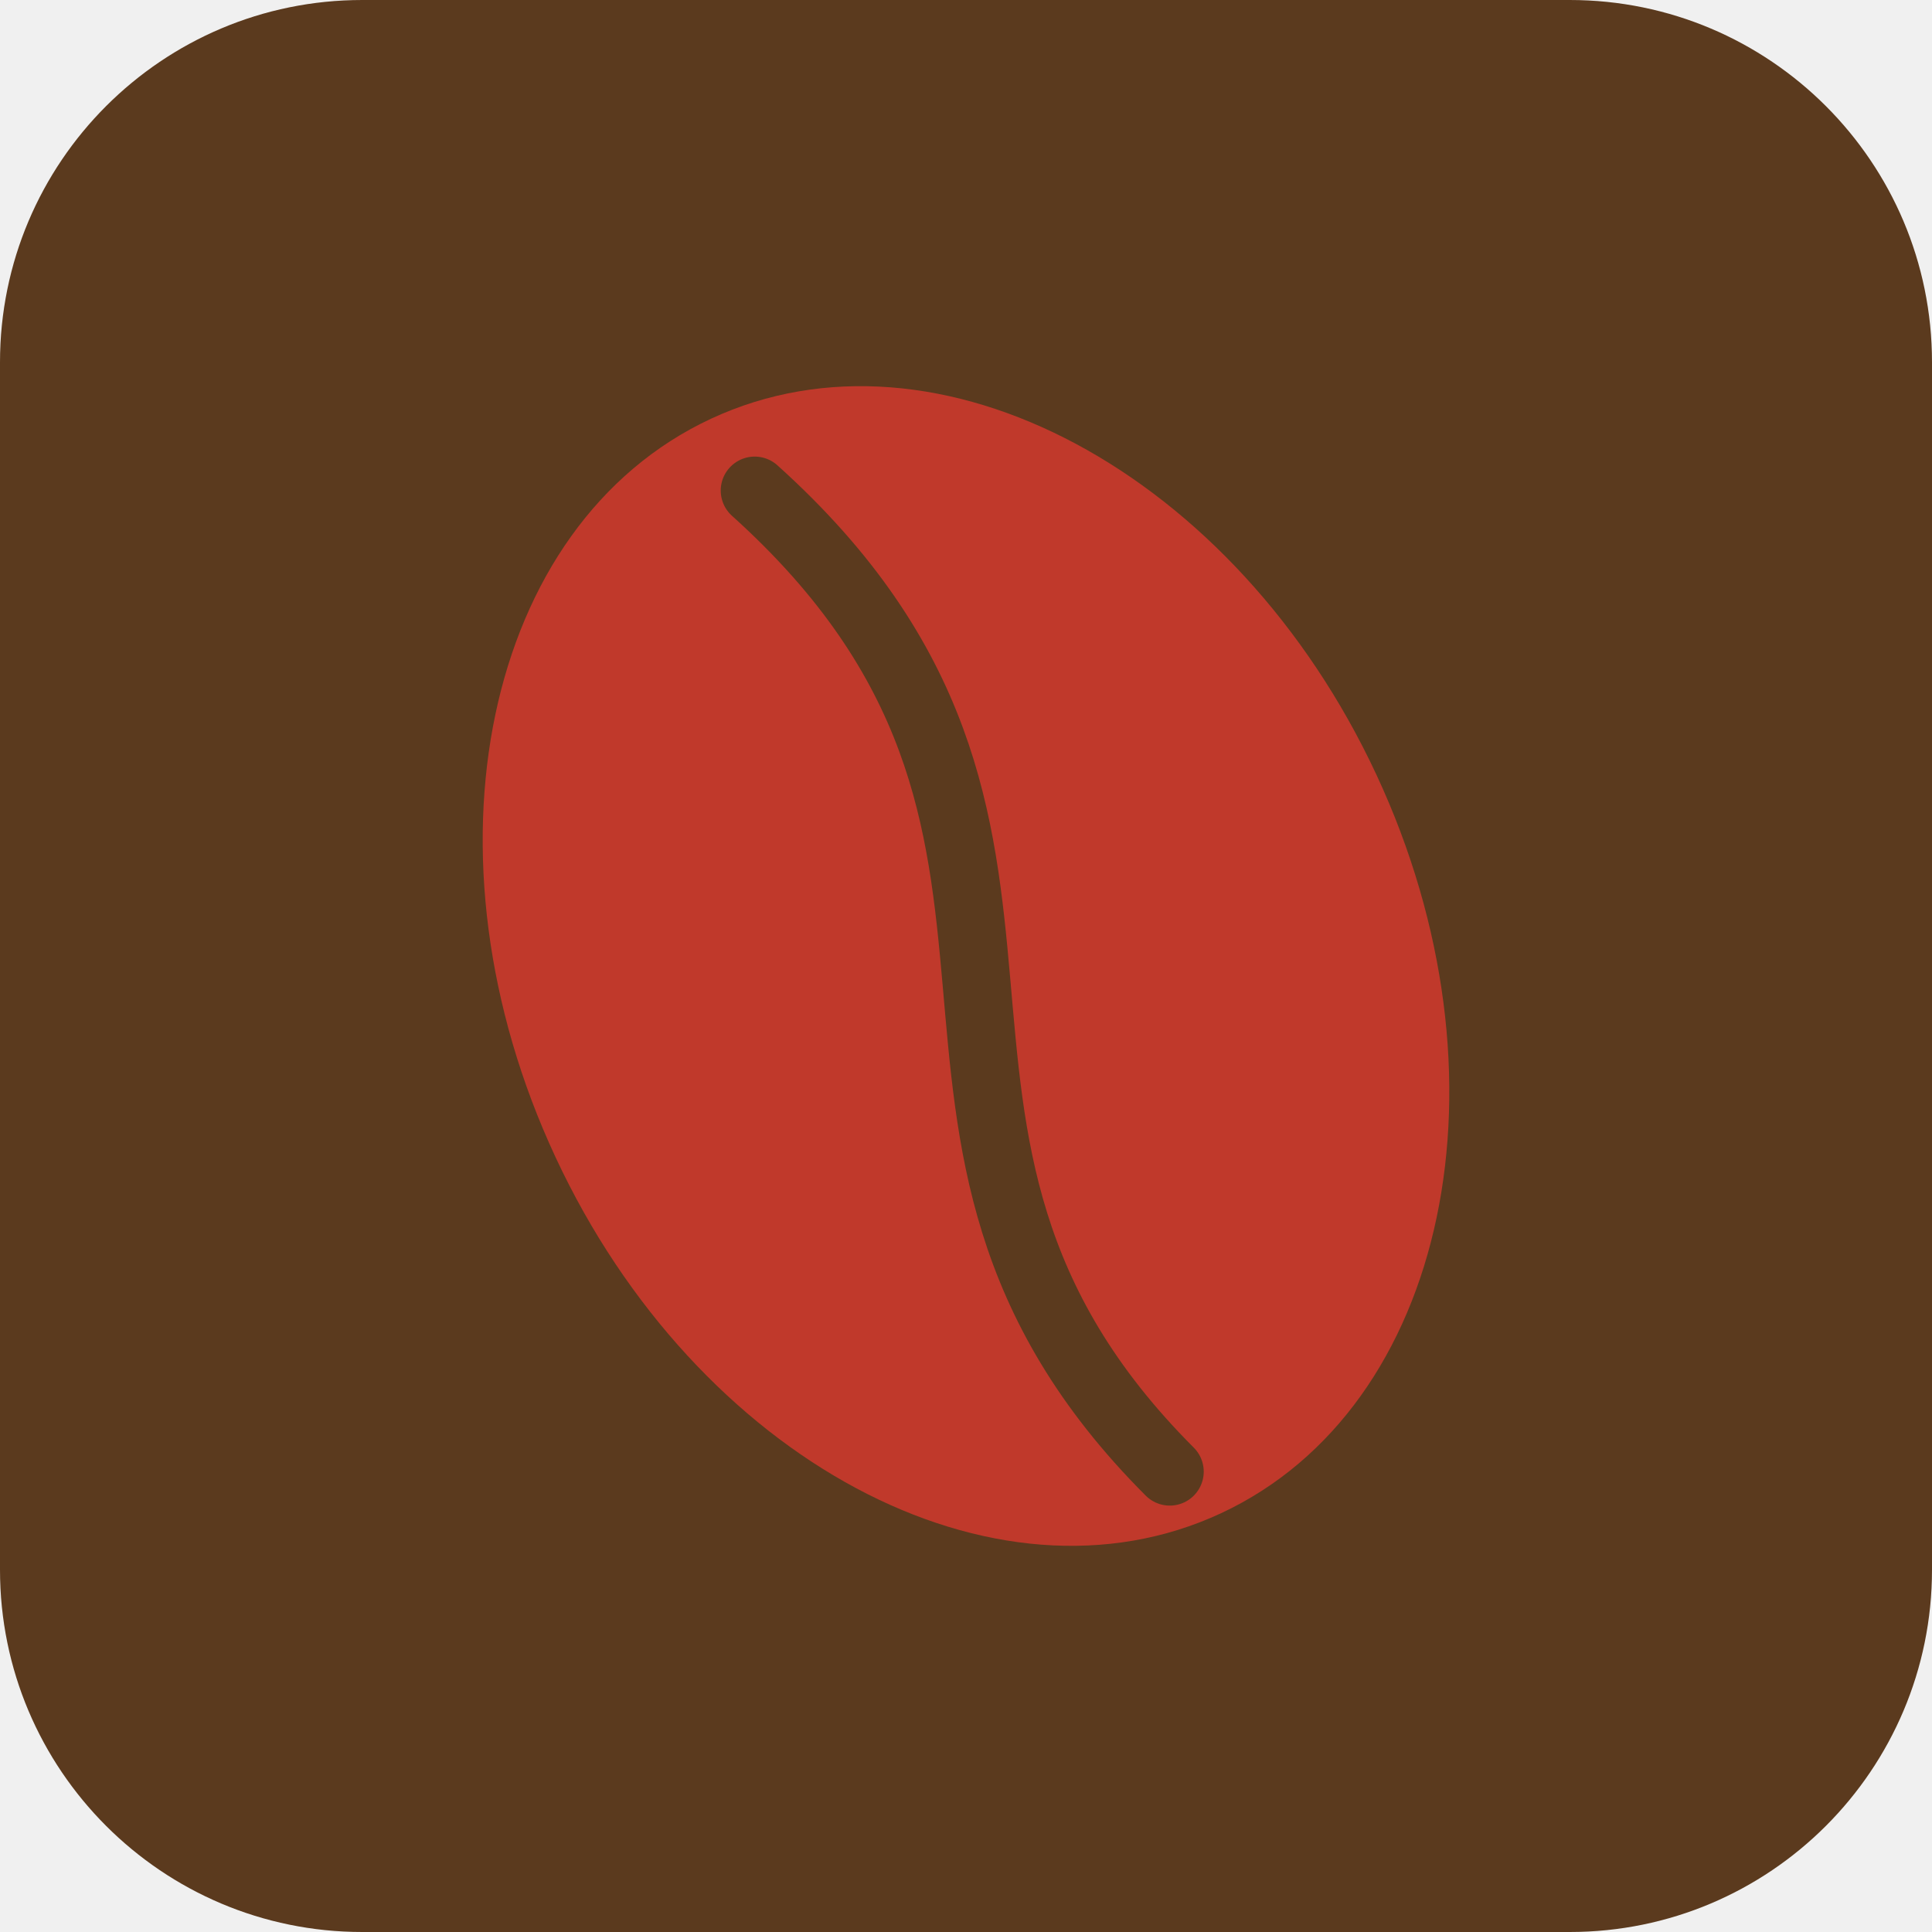
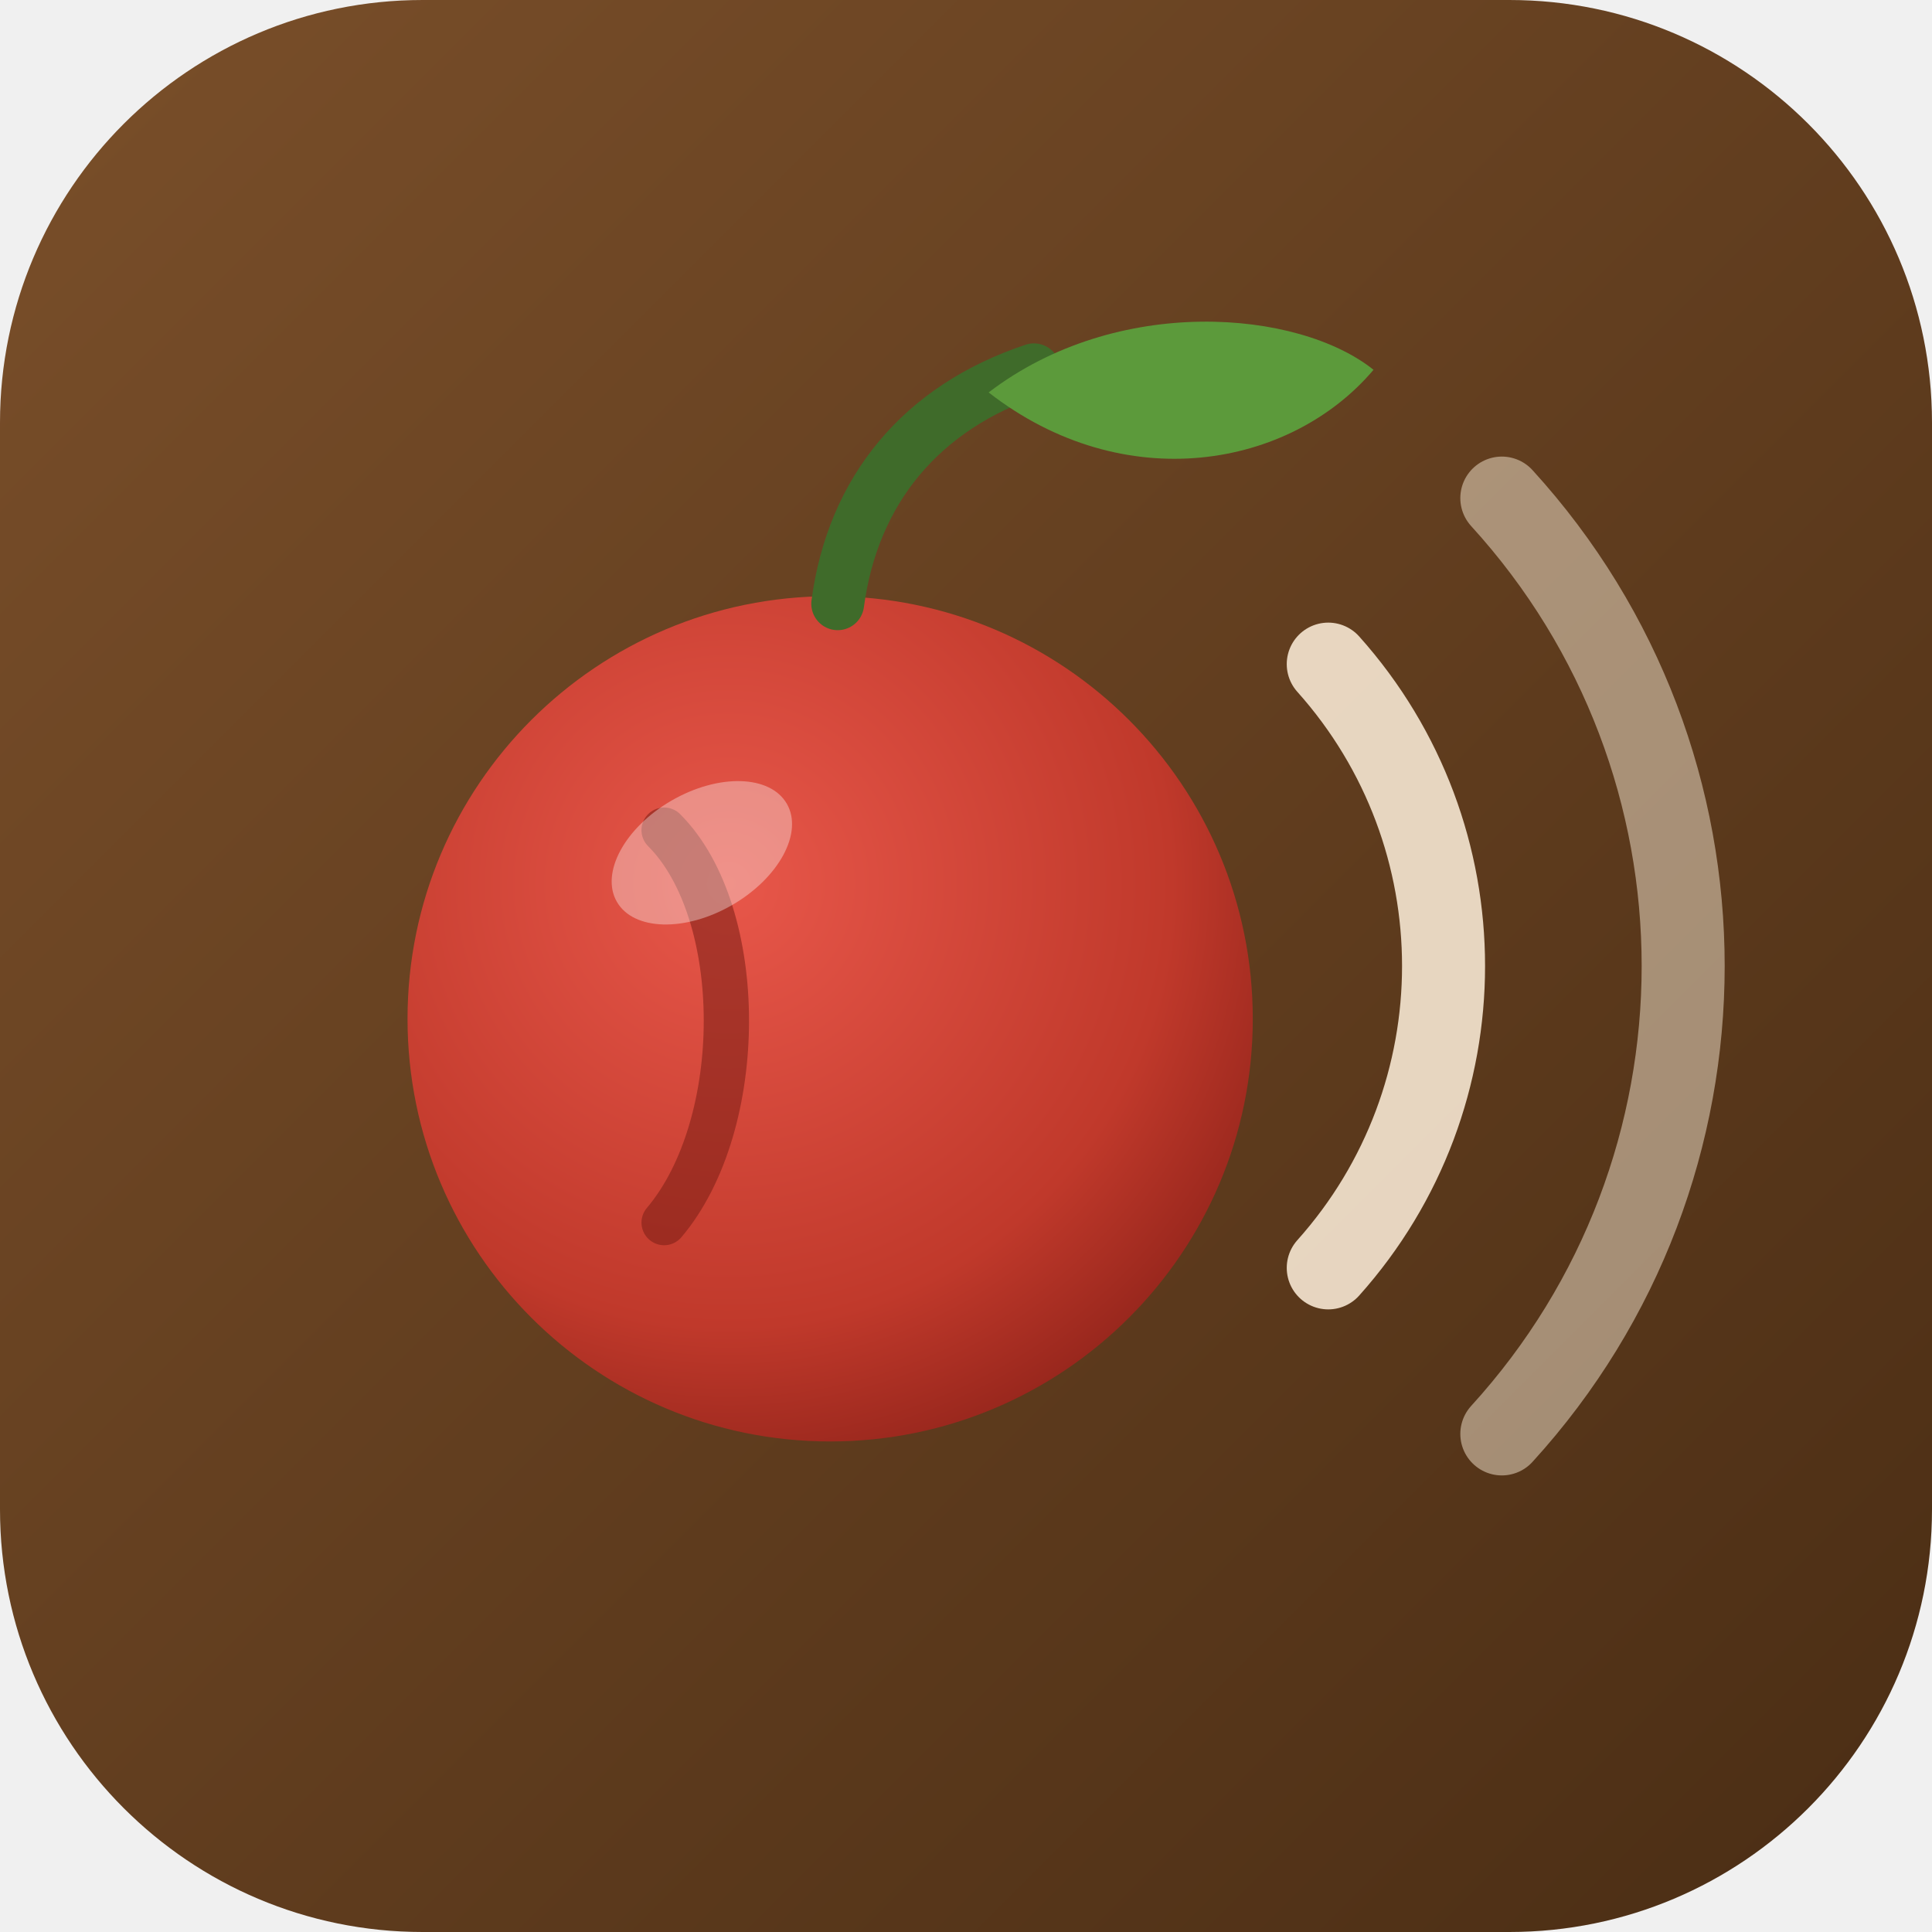
<svg xmlns="http://www.w3.org/2000/svg" viewBox="0 0 512 512">
-   <rect width="512" height="512" rx="96" fill="#5b3a1e" />
-   <ellipse cx="256" cy="256" rx="120" ry="160" fill="#c0392b" transform="rotate(-25 256 256)" />
-   <path d="M200 130 C 300 220, 220 300, 310 390" stroke="#5b3a1e" stroke-width="18" fill="none" stroke-linecap="round" />
+   <defs>
+     <linearGradient id="bg" x1="0" y1="0" x2="1" y2="1">
+       <stop offset="0" stop-color="#7a4f2a" />
+       <stop offset="1" stop-color="#4a2d14" />
+     </linearGradient>
+     <radialGradient id="cherry" cx=".38" cy=".34" r=".75">
+       <stop offset="0" stop-color="#e8574a" />
+       <stop offset=".7" stop-color="#c0392b" />
+       <stop offset="1" stop-color="#8e2219" />
+     </radialGradient>
+   </defs>
+   <rect width="512" height="512" rx="112" fill="url(#bg)" />
+   <path d="M352 176a120 120 0 0 1 0 160" fill="none" stroke="#f6e7d2" stroke-width="22" stroke-linecap="round" opacity=".9" />
+   <path d="M398 132a184 184 0 0 1 0 248" fill="none" stroke="#f6e7d2" stroke-width="22" stroke-linecap="round" opacity=".5" />
+   <circle cx="220" cy="270" r="112" fill="url(#cherry)" />
+   <path d="M176 220c22 22 22 78 0 104" fill="none" stroke="#7a1d14" stroke-width="12" stroke-linecap="round" opacity=".55" />
+   <ellipse cx="186" cy="226" rx="26" ry="16" fill="#fff" opacity=".35" transform="rotate(-30 186 226)" />
+   <path d="M222 160c4-30 22-52 52-62" fill="none" stroke="#3f6b2a" stroke-width="14" stroke-linecap="round" />
+   <path d="M262 104c34-26 82-22 102-6-22 26-66 34-102 6z" fill="#5c9a3b" />
</svg>
